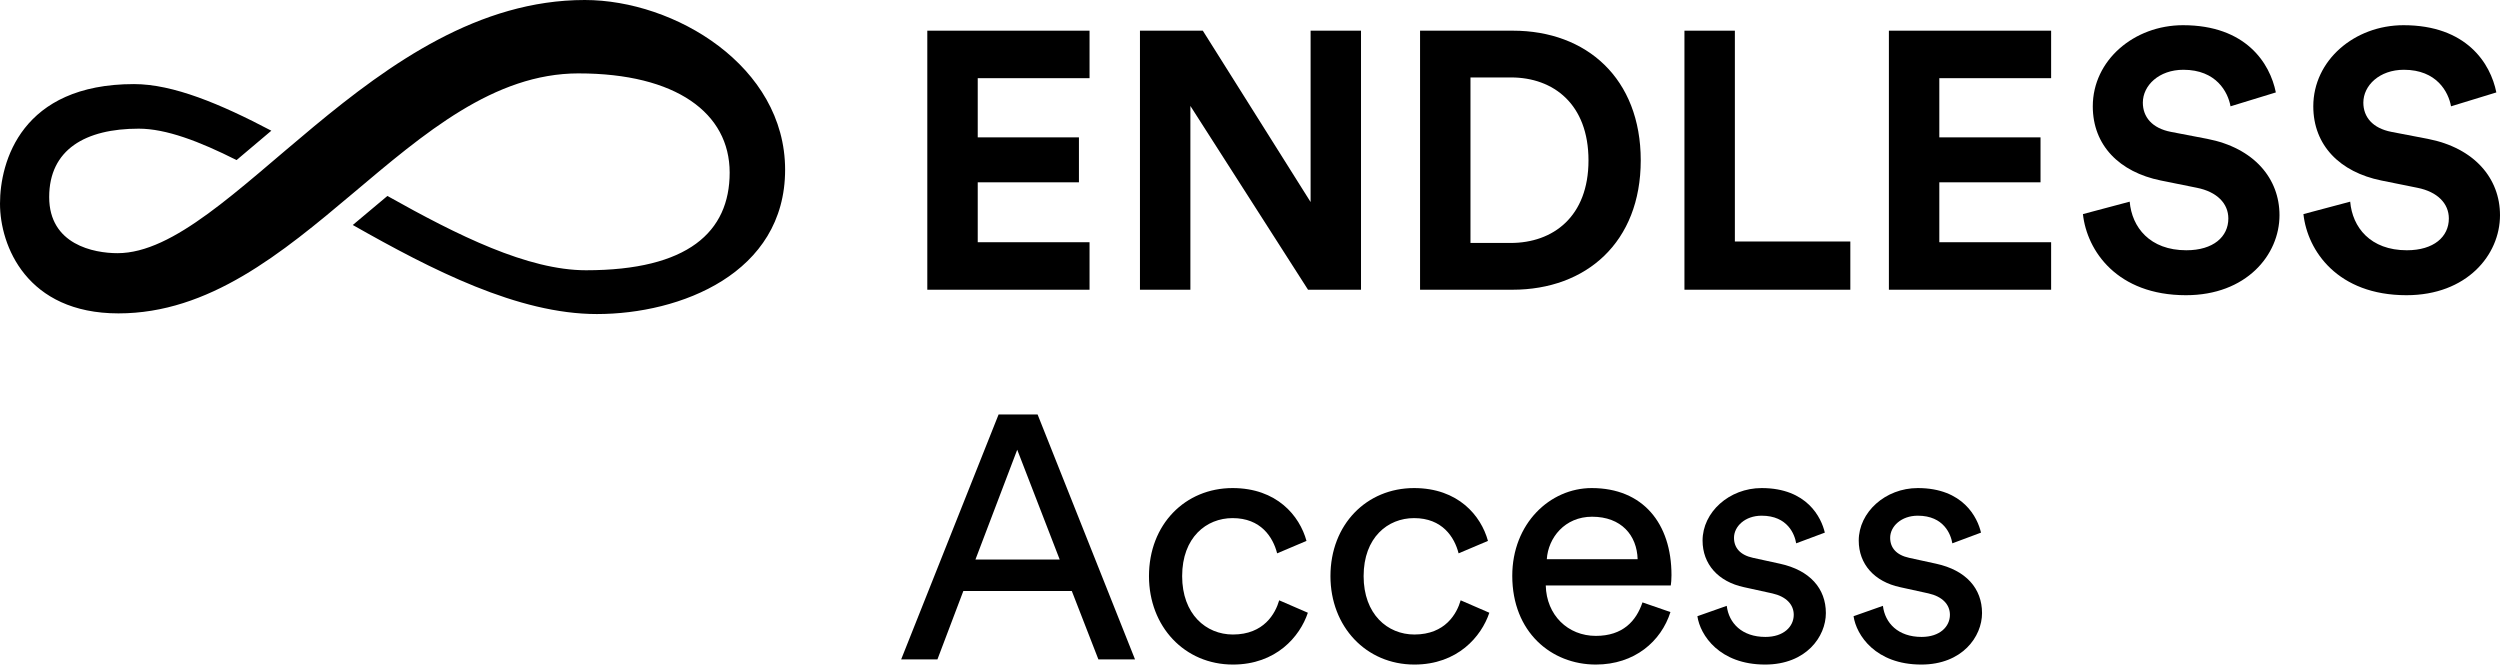
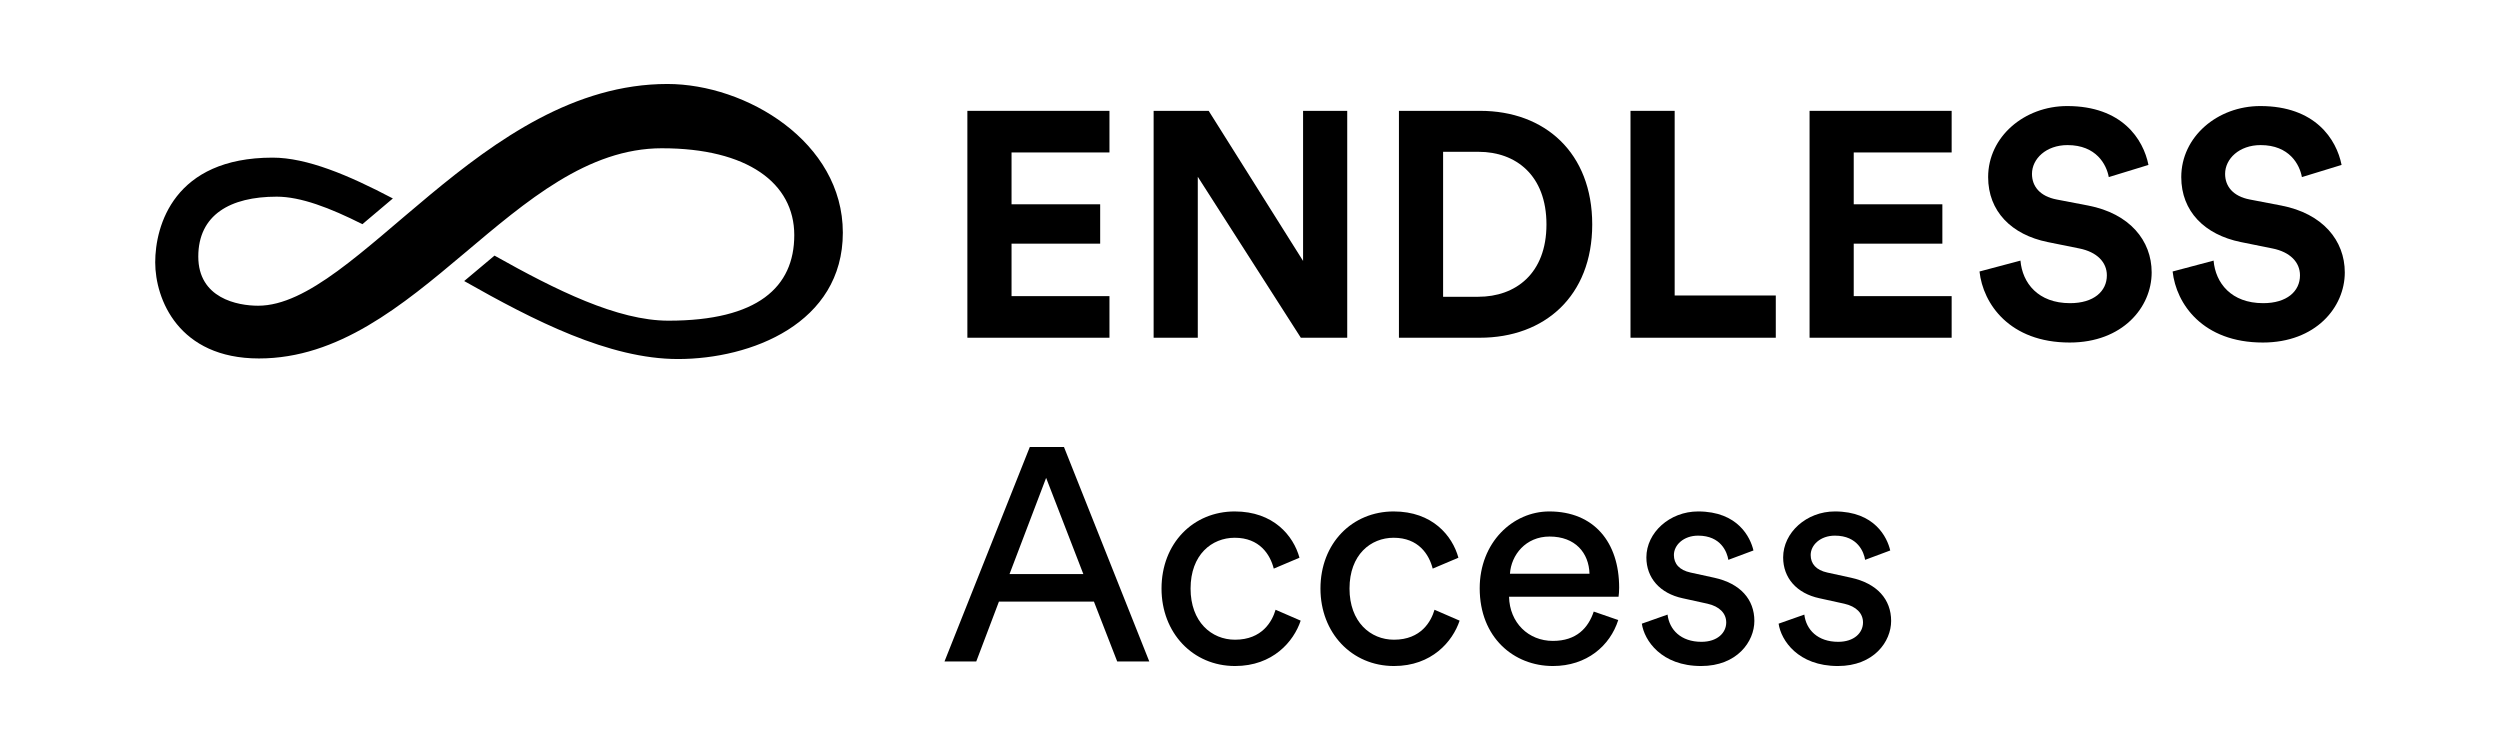
- <svg xmlns="http://www.w3.org/2000/svg" width="1751.66" height="465.63" viewBox="0 0 1751.66 465.63" fill="none" version="1.1" id="svg14">
-   <path d="m 1749.1,64.76 -31.75,9.728 c -1.79,-9.984 -9.98,-25.6 -33.02,-25.6 -17.15,0 -28.42,11.008 -28.42,23.04 0,9.984 6.4,17.92 19.72,20.48 l 25.34,4.864 c 33.02,6.4 50.69,27.908 50.69,53.508 0,27.9 -23.3,56.06 -65.54,56.06 -48.13,0 -69.37,-30.98 -72.19,-56.83 l 32.77,-8.71 c 1.53,17.92 14.08,34.05 39.68,34.05 18.94,0 29.44,-9.47 29.44,-22.27 0,-10.5 -7.94,-18.69 -22.02,-21.5 l -25.34,-5.12 c -28.93,-5.89 -47.62,-24.58 -47.62,-51.972 0,-32.256 28.93,-56.832 63.23,-56.832 44.04,0 60.93,26.624 65.03,47.104 z" fill="#000" id="path1" style="fill:#000000" />
-   <path d="m 1594.6,64.76 -31.75,9.728 c -1.79,-9.984 -9.98,-25.6 -33.02,-25.6 -17.15,0 -28.42,11.008 -28.42,23.04 0,9.984 6.4,17.92 19.72,20.48 l 25.34,4.864 c 33.02,6.4 50.69,27.908 50.69,53.508 0,27.9 -23.3,56.06 -65.54,56.06 -48.13,0 -69.37,-30.98 -72.19,-56.83 l 32.77,-8.71 c 1.53,17.92 14.08,34.05 39.68,34.05 18.94,0 29.44,-9.47 29.44,-22.27 0,-10.5 -7.94,-18.69 -22.02,-21.5 l -25.34,-5.12 c -28.93,-5.89 -47.62,-24.58 -47.62,-51.972 0,-32.256 28.93,-56.832 63.23,-56.832 44.04,0 60.93,26.624 65.03,47.104 z" id="path2" style="fill:#000000" />
-   <path d="M 1437.15,203 H 1323.48 V 21.496 h 113.67 v 33.28 h -78.34 v 41.472 h 70.91 v 31.492 h -70.91 v 41.98 h 78.34 z" fill="#000" id="path3" style="fill:#000000" />
-   <path d="M 1296.46,203 H 1180.23 V 21.496 h 35.33 V 169.21 h 80.9 z" fill="#000" id="path4" style="fill:#000000" />
-   <path d="m 1030.31,170.23 h 28.16 c 29.7,0 54.53,-18.43 54.53,-57.854 0,-39.424 -24.58,-58.112 -54.27,-58.112 h -28.42 z M 1059.75,203 H 994.98 V 21.496 h 65.03 c 51.71,0 89.6,33.536 89.6,90.88 0,57.344 -38.15,90.624 -89.86,90.624 z" fill="#000" id="path5" style="fill:#000000" />
-   <path d="M 953.61,203 H 916.49 L 834.06,74.232 V 203 H 798.73 V 21.496 h 44.04 L 918.29,141.56 V 21.496 h 35.32 z" fill="#000" id="path6" style="fill:#000000" />
-   <path d="M 763.4,203 H 649.73 V 21.496 H 763.4 v 33.28 h -78.34 v 41.472 h 70.91 v 31.492 h -70.91 v 41.98 h 78.34 z" fill="#000" id="path7" style="fill:#000000" />
-   <g clip-path="url(#clip0_95_280)" id="g8" fill="#000" transform="translate(-1080,-887)" style="fill:#000000">
-     <path d="m 1485.43,938.43 c 68.4,0 105.82,27.87 105.82,69.49 0,41.62 -29.27,68.44 -100.62,68.44 -40.84,0 -89.88,-24.38 -139.19,-52.06 l -23.81,19.97 -0.45,0.38 c 55.7,31.6 115.89,62.39 171.05,62.39 58.46,0 131.87,-28.44 131.87,-101.1 0,-72.66 -77.37,-118.94 -140.36,-118.94 -148.39,0 -248.81,177.39 -327.39,177.39 -16.54,0 -47.89,-5.94 -47.89,-39.3 0,-33.36 25.43,-47.94 62.75,-47.94 19.14,0 42.49,8.89 68.54,22.01 l 24.37,-20.58 c -35.6,-18.74 -68.81,-32.66 -96.22,-32.66 -78.94,0 -93.9,54.4 -93.9,83.79 0,29.39 18.6,76.87 83,76.87 126.83,0 203.65,-168.16 322.43,-168.16 z" fill="#000" id="path8" style="fill:#000000" />
+ <svg xmlns="http://www.w3.org/2000/svg" width="2000" height="600" viewBox="0 0 2000 600" fill="none" version="1.1" id="svg14">
+   <g id="g1" transform="translate(124.17,67.185)">
+     <path d="m 1749.1,64.76 -31.75,9.728 c -1.79,-9.984 -9.98,-25.6 -33.02,-25.6 -17.15,0 -28.42,11.008 -28.42,23.04 0,9.984 6.4,17.92 19.72,20.48 l 25.34,4.864 c 33.02,6.4 50.69,27.908 50.69,53.508 0,27.9 -23.3,56.06 -65.54,56.06 -48.13,0 -69.37,-30.98 -72.19,-56.83 l 32.77,-8.71 c 1.53,17.92 14.08,34.05 39.68,34.05 18.94,0 29.44,-9.47 29.44,-22.27 0,-10.5 -7.94,-18.69 -22.02,-21.5 l -25.34,-5.12 c -28.93,-5.89 -47.62,-24.58 -47.62,-51.972 0,-32.256 28.93,-56.832 63.23,-56.832 44.04,0 60.93,26.624 65.03,47.104 z" fill="#000" id="path1" style="fill:#000000" />
+     <path d="m 1594.6,64.76 -31.75,9.728 c -1.79,-9.984 -9.98,-25.6 -33.02,-25.6 -17.15,0 -28.42,11.008 -28.42,23.04 0,9.984 6.4,17.92 19.72,20.48 l 25.34,4.864 c 33.02,6.4 50.69,27.908 50.69,53.508 0,27.9 -23.3,56.06 -65.54,56.06 -48.13,0 -69.37,-30.98 -72.19,-56.83 l 32.77,-8.71 c 1.53,17.92 14.08,34.05 39.68,34.05 18.94,0 29.44,-9.47 29.44,-22.27 0,-10.5 -7.94,-18.69 -22.02,-21.5 l -25.34,-5.12 c -28.93,-5.89 -47.62,-24.58 -47.62,-51.972 0,-32.256 28.93,-56.832 63.23,-56.832 44.04,0 60.93,26.624 65.03,47.104 z" id="path2" style="fill:#000000" />
+     <path d="M 1437.15,203 H 1323.48 V 21.496 h 113.67 v 33.28 h -78.34 v 41.472 h 70.91 v 31.492 h -70.91 v 41.98 h 78.34 z" fill="#000" id="path3" style="fill:#000000" />
+     <path d="M 1296.46,203 H 1180.23 V 21.496 h 35.33 V 169.21 h 80.9 z" fill="#000" id="path4" style="fill:#000000" />
+     <path d="m 1030.31,170.23 h 28.16 c 29.7,0 54.53,-18.43 54.53,-57.854 0,-39.424 -24.58,-58.112 -54.27,-58.112 h -28.42 z M 1059.75,203 H 994.98 V 21.496 h 65.03 c 51.71,0 89.6,33.536 89.6,90.88 0,57.344 -38.15,90.624 -89.86,90.624 z" fill="#000" id="path5" style="fill:#000000" />
+     <path d="M 953.61,203 H 916.49 L 834.06,74.232 V 203 H 798.73 V 21.496 h 44.04 L 918.29,141.56 V 21.496 h 35.32 z" fill="#000" id="path6" style="fill:#000000" />
+     <path d="M 763.4,203 H 649.73 V 21.496 H 763.4 v 33.28 h -78.34 v 41.472 h 70.91 v 31.492 h -70.91 v 41.98 h 78.34 z" fill="#000" id="path7" style="fill:#000000" />
+     <g clip-path="url(#clip0_95_280)" id="g8" fill="#000" transform="translate(-1080,-887)" style="fill:#000000">
+       <path d="m 1485.43,938.43 c 68.4,0 105.82,27.87 105.82,69.49 0,41.62 -29.27,68.44 -100.62,68.44 -40.84,0 -89.88,-24.38 -139.19,-52.06 l -23.81,19.97 -0.45,0.38 c 55.7,31.6 115.89,62.39 171.05,62.39 58.46,0 131.87,-28.44 131.87,-101.1 0,-72.66 -77.37,-118.94 -140.36,-118.94 -148.39,0 -248.81,177.39 -327.39,177.39 -16.54,0 -47.89,-5.94 -47.89,-39.3 0,-33.36 25.43,-47.94 62.75,-47.94 19.14,0 42.49,8.89 68.54,22.01 l 24.37,-20.58 c -35.6,-18.74 -68.81,-32.66 -96.22,-32.66 -78.94,0 -93.9,54.4 -93.9,83.79 0,29.39 18.6,76.87 83,76.87 126.83,0 203.65,-168.16 322.43,-168.16 z" fill="#000" id="path8" style="fill:#000000" />
+     </g>
+     <path d="m 1298.72,431.75 20.57,-7.26 c 1.45,12.1 10.65,21.78 27.1,21.78 12.83,0 19.85,-7.26 19.85,-15.49 0,-7.26 -5.33,-12.82 -15.01,-15 l -19.84,-4.36 c -18.15,-3.87 -29.04,-16.21 -29.04,-32.67 0,-19.84 18.63,-36.78 41.38,-36.78 31.94,0 41.87,20.81 44.29,31.22 l -20.09,7.5 c -0.97,-6.05 -5.81,-19.36 -24.2,-19.36 -11.62,0 -19.36,7.5 -19.36,15.49 0,7.01 4.36,12.1 13.31,14.03 l 18.88,4.12 c 21.05,4.59 32.18,17.42 32.18,34.6 0,16.46 -13.79,36.06 -42.59,36.06 -31.94,0 -45.5,-20.57 -47.43,-33.88 z" fill="#000" id="path9" style="fill:#000000" />
+     <path d="m 1189.3,431.75 20.57,-7.26 c 1.45,12.1 10.64,21.78 27.1,21.78 12.83,0 19.84,-7.26 19.84,-15.49 0,-7.26 -5.32,-12.82 -15,-15 l -19.84,-4.36 c -18.15,-3.87 -29.04,-16.21 -29.04,-32.67 0,-19.84 18.63,-36.78 41.38,-36.78 31.94,0 41.86,20.81 44.28,31.22 l -20.08,7.5 c -0.97,-6.05 -5.81,-19.36 -24.2,-19.36 -11.62,0 -19.36,7.5 -19.36,15.49 0,7.01 4.35,12.1 13.31,14.03 l 18.87,4.12 c 21.06,4.59 32.19,17.42 32.19,34.6 0,16.46 -13.79,36.06 -42.59,36.06 -31.95,0 -45.5,-20.57 -47.43,-33.88 z" fill="#000" id="path10" style="fill:#000000" />
+     <path d="m 1083.79,391.82 h 63.64 c -0.48,-16.7 -11.37,-29.77 -31.94,-29.77 -19.12,0 -30.74,14.77 -31.7,29.77 z m 67.03,30.25 19.6,6.78 c -6.53,20.57 -25.17,36.78 -52.27,36.78 -31.22,0 -58.56,-22.75 -58.56,-62.19 0,-36.55 26.37,-61.47 55.66,-61.47 35.81,0 55.9,24.68 55.9,60.98 0,2.91 -0.24,5.81 -0.49,7.26 h -87.6 c 0.48,20.81 15.49,35.33 35.09,35.33 18.88,0 28.31,-10.4 32.67,-23.47 z" fill="#000" id="path11" style="fill:#000000" />
+     <path d="m 990.77,363.02 c -18.39,0 -35.33,13.55 -35.33,40.66 0,26.62 16.69,40.9 35.57,40.9 21.78,0 29.77,-14.77 32.43,-23.96 l 20.08,8.71 c -5.56,16.7 -22.26,36.3 -52.51,36.3 -33.88,0 -58.81,-26.62 -58.81,-61.95 0,-36.3 25.41,-61.71 58.57,-61.71 30.97,0 46.95,19.36 51.79,37.02 l -20.57,8.72 c -2.91,-11.38 -11.38,-24.69 -31.22,-24.69 z" fill="#000" id="path12" style="fill:#000000" />
+     <path d="m 863.62,363.02 c -18.39,0 -35.33,13.55 -35.33,40.66 0,26.62 16.69,40.9 35.57,40.9 21.78,0 29.77,-14.77 32.43,-23.96 l 20.08,8.71 c -5.56,16.7 -22.26,36.3 -52.51,36.3 -33.88,0 -58.81,-26.62 -58.81,-61.95 0,-36.3 25.41,-61.71 58.57,-61.71 30.97,0 46.95,19.36 51.79,37.02 l -20.57,8.72 c -2.91,-11.38 -11.38,-24.69 -31.22,-24.69 z" fill="#000" id="path13" style="fill:#000000" />
+     <path d="M 769.6,462 750.97,414.08 H 674.98 L 656.83,462 h -25.41 l 68.25,-171.58 h 27.34 L 795.26,462 Z m -56.87,-146.89 -29.28,76.95 h 59.05 z" fill="#000" id="path14" style="fill:#000000" />
  </g>
-   <path d="m 1298.72,431.75 20.57,-7.26 c 1.45,12.1 10.65,21.78 27.1,21.78 12.83,0 19.85,-7.26 19.85,-15.49 0,-7.26 -5.33,-12.82 -15.01,-15 l -19.84,-4.36 c -18.15,-3.87 -29.04,-16.21 -29.04,-32.67 0,-19.84 18.63,-36.78 41.38,-36.78 31.94,0 41.87,20.81 44.29,31.22 l -20.09,7.5 c -0.97,-6.05 -5.81,-19.36 -24.2,-19.36 -11.62,0 -19.36,7.5 -19.36,15.49 0,7.01 4.36,12.1 13.31,14.03 l 18.88,4.12 c 21.05,4.59 32.18,17.42 32.18,34.6 0,16.46 -13.79,36.06 -42.59,36.06 -31.94,0 -45.5,-20.57 -47.43,-33.88 z" fill="#000" id="path9" style="fill:#000000" />
-   <path d="m 1189.3,431.75 20.57,-7.26 c 1.45,12.1 10.64,21.78 27.1,21.78 12.83,0 19.84,-7.26 19.84,-15.49 0,-7.26 -5.32,-12.82 -15,-15 l -19.84,-4.36 c -18.15,-3.87 -29.04,-16.21 -29.04,-32.67 0,-19.84 18.63,-36.78 41.38,-36.78 31.94,0 41.86,20.81 44.28,31.22 l -20.08,7.5 c -0.97,-6.05 -5.81,-19.36 -24.2,-19.36 -11.62,0 -19.36,7.5 -19.36,15.49 0,7.01 4.35,12.1 13.31,14.03 l 18.87,4.12 c 21.06,4.59 32.19,17.42 32.19,34.6 0,16.46 -13.79,36.06 -42.59,36.06 -31.95,0 -45.5,-20.57 -47.43,-33.88 z" fill="#000" id="path10" style="fill:#000000" />
-   <path d="m 1083.79,391.82 h 63.64 c -0.48,-16.7 -11.37,-29.77 -31.94,-29.77 -19.12,0 -30.74,14.77 -31.7,29.77 z m 67.03,30.25 19.6,6.78 c -6.53,20.57 -25.17,36.78 -52.27,36.78 -31.22,0 -58.56,-22.75 -58.56,-62.19 0,-36.55 26.37,-61.47 55.66,-61.47 35.81,0 55.9,24.68 55.9,60.98 0,2.91 -0.24,5.81 -0.49,7.26 h -87.6 c 0.48,20.81 15.49,35.33 35.09,35.33 18.88,0 28.31,-10.4 32.67,-23.47 z" fill="#000" id="path11" style="fill:#000000" />
-   <path d="m 990.77,363.02 c -18.39,0 -35.33,13.55 -35.33,40.66 0,26.62 16.69,40.9 35.57,40.9 21.78,0 29.77,-14.77 32.43,-23.96 l 20.08,8.71 c -5.56,16.7 -22.26,36.3 -52.51,36.3 -33.88,0 -58.81,-26.62 -58.81,-61.95 0,-36.3 25.41,-61.71 58.57,-61.71 30.97,0 46.95,19.36 51.79,37.02 l -20.57,8.72 c -2.91,-11.38 -11.38,-24.69 -31.22,-24.69 z" fill="#000" id="path12" style="fill:#000000" />
-   <path d="m 863.62,363.02 c -18.39,0 -35.33,13.55 -35.33,40.66 0,26.62 16.69,40.9 35.57,40.9 21.78,0 29.77,-14.77 32.43,-23.96 l 20.08,8.71 c -5.56,16.7 -22.26,36.3 -52.51,36.3 -33.88,0 -58.81,-26.62 -58.81,-61.95 0,-36.3 25.41,-61.71 58.57,-61.71 30.97,0 46.95,19.36 51.79,37.02 l -20.57,8.72 c -2.91,-11.38 -11.38,-24.69 -31.22,-24.69 z" fill="#000" id="path13" style="fill:#000000" />
-   <path d="M 769.6,462 750.97,414.08 H 674.98 L 656.83,462 h -25.41 l 68.25,-171.58 h 27.34 L 795.26,462 Z m -56.87,-146.89 -29.28,76.95 h 59.05 z" fill="#000" id="path14" style="fill:#000000" />
  <defs id="defs14">
    <clipPath id="clip0_95_280">
-       <rect width="550.11" height="220.03" fill="#000" transform="translate(1080,887)" id="rect14" x="0" y="0" />
+       <rect width="550.11" height="220.03" fill="#000000" transform="translate(1080,887)" id="rect14" x="0" y="0" />
    </clipPath>
  </defs>
</svg>
